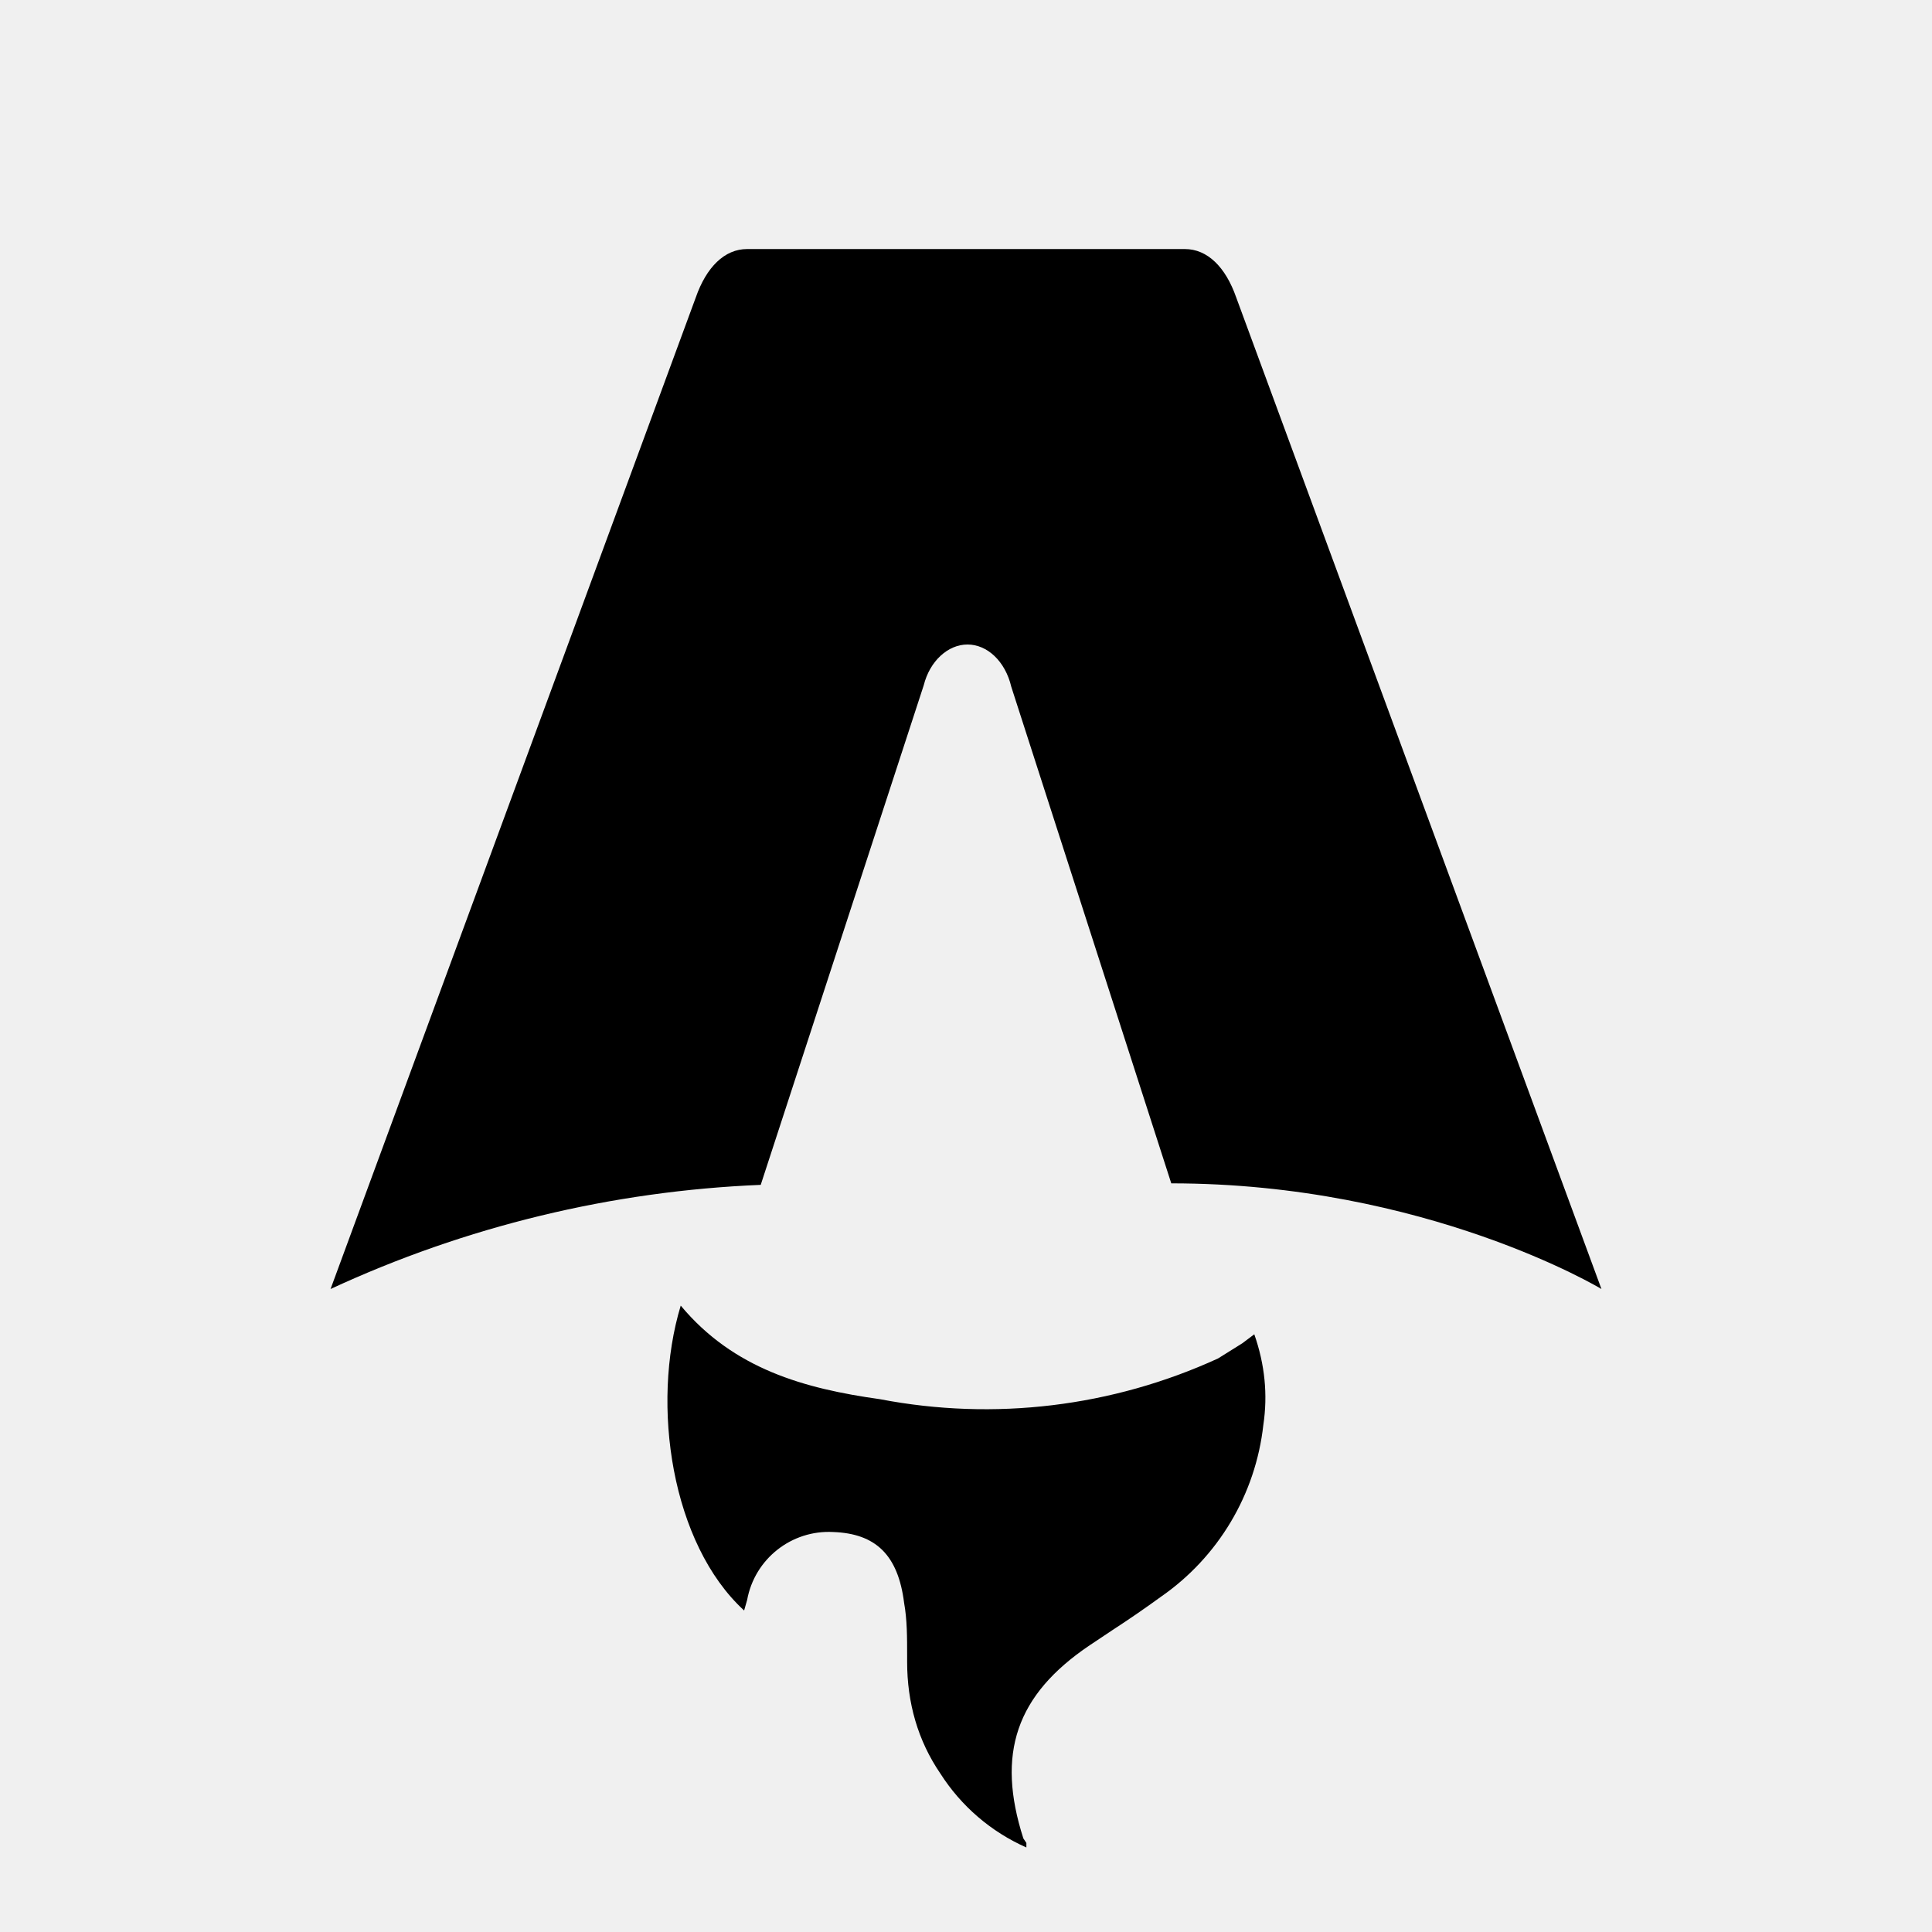
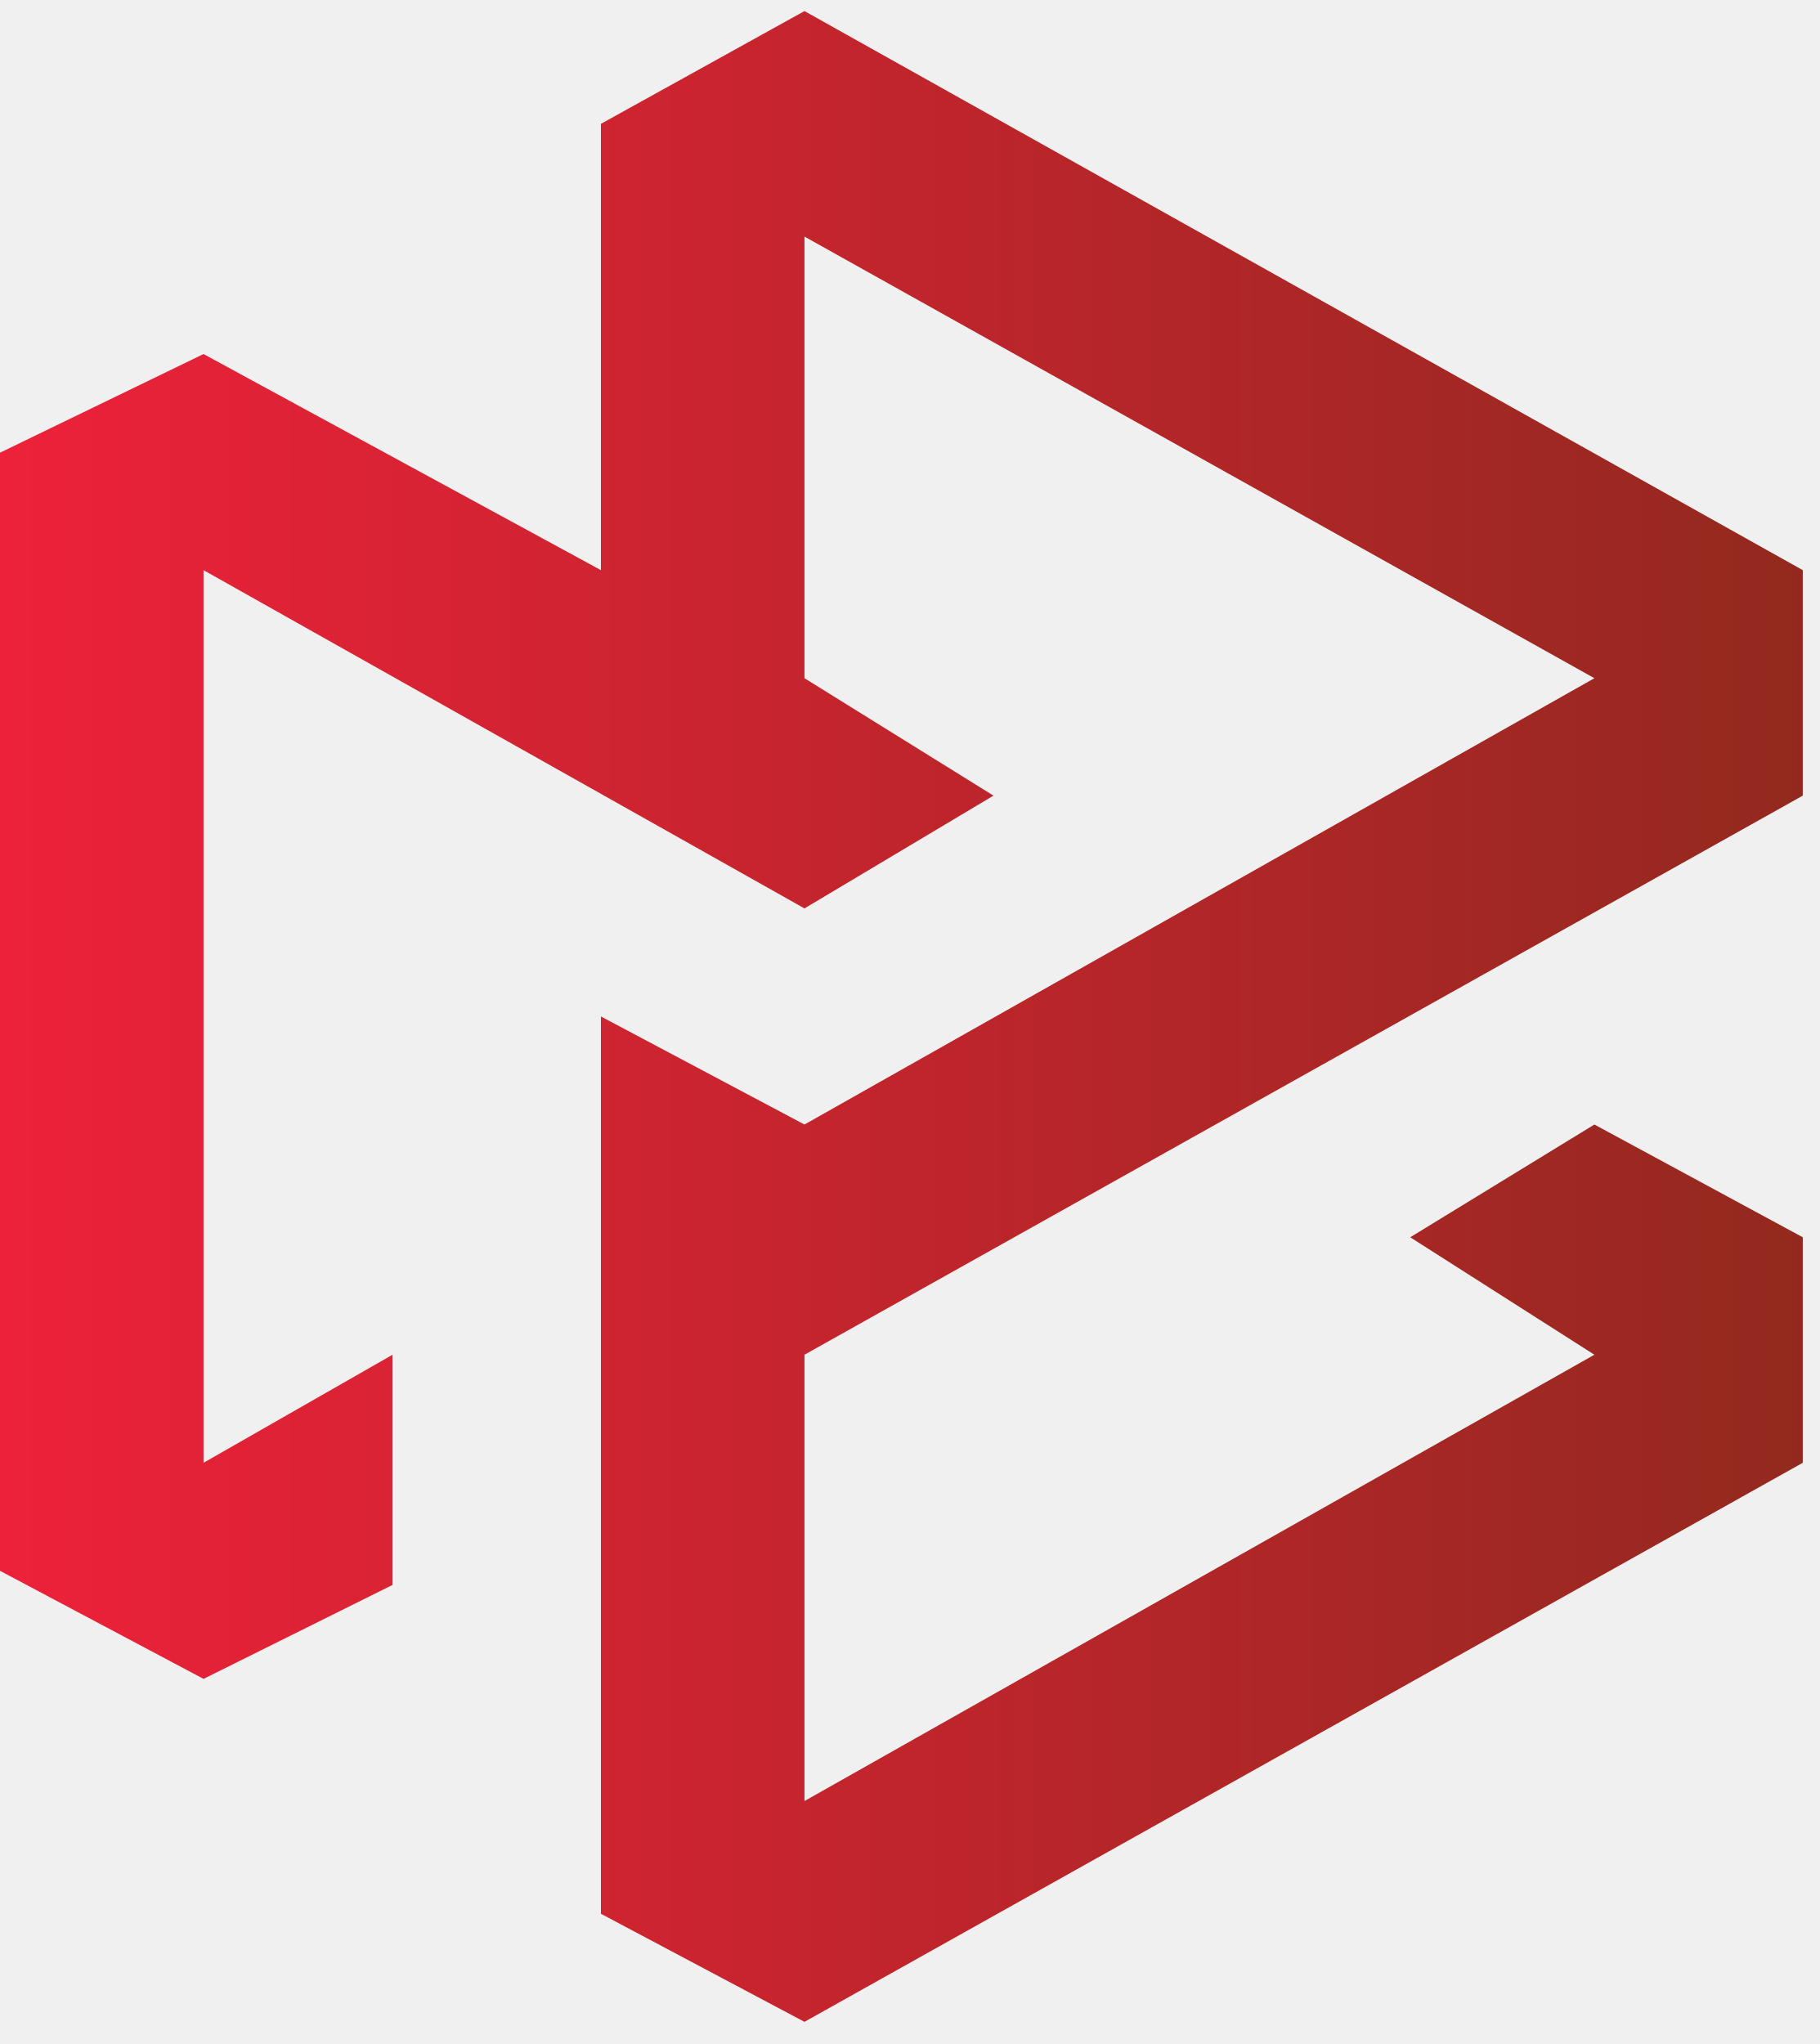
- <svg xmlns="http://www.w3.org/2000/svg" fill="none" viewBox="0 0 128 128">
-   <path d="M50.4 78.5a75.1 75.1 0 0 0-28.5 6.9l24.2-65.7c.7-2 1.9-3.2 3.4-3.2h29c1.5 0 2.7 1.2 3.4 3.2l24.2 65.7s-11.6-7-28.5-7L67 45.5c-.4-1.7-1.6-2.8-2.9-2.8-1.3 0-2.5 1.1-2.9 2.7L50.4 78.5Zm-1.1 28.2Zm-4.2-20.2c-2 6.6-.6 15.8 4.2 20.2a17.5 17.5 0 0 1 .2-.7 5.5 5.5 0 0 1 5.7-4.5c2.8.1 4.3 1.5 4.7 4.7.2 1.1.2 2.3.2 3.5v.4c0 2.7.7 5.2 2.2 7.4a13 13 0 0 0 5.7 4.9v-.3l-.2-.3c-1.8-5.6-.5-9.5 4.4-12.8l1.5-1a73 73 0 0 0 3.2-2.2 16 16 0 0 0 6.8-11.4c.3-2 .1-4-.6-6l-.8.6-1.6 1a37 37 0 0 1-22.4 2.7c-5-.7-9.7-2-13.2-6.2Z" />
-   <style>
-         path { fill: #000; }
-         @media (prefers-color-scheme: dark) {
-             path { fill: #FFF; }
-         }
-     </style>
+ <svg xmlns="http://www.w3.org/2000/svg" width="73" height="82" viewBox="0 0 73 82" fill="none">
+   <path d="M8.165 58.683L15.748 54.348V63.583L8.165 67.352L0 63.017V18.161L8.165 14.203L24.107 22.873V4.968L32.273 0.444L72.322 22.873V31.919L32.273 54.348V72.253L63.962 54.348L56.574 49.636L63.962 45.113L72.322 49.636V58.683L32.273 81.111L24.107 76.776V40.778L32.273 45.113L63.962 27.208L32.273 9.491V27.208L39.855 31.919L32.273 36.443L8.165 22.873V58.683Z" fill="url(#paint0_linear_266_406)" />
+   <defs>
+     <linearGradient id="paint0_linear_266_406" x1="0" y1="40.778" x2="72.322" y2="40.778" gradientUnits="userSpaceOnUse">
+       <stop stop-color="#ED213A" />
+       <stop offset="1" stop-color="#93291E" />
+     </linearGradient>
+   </defs>
</svg>
